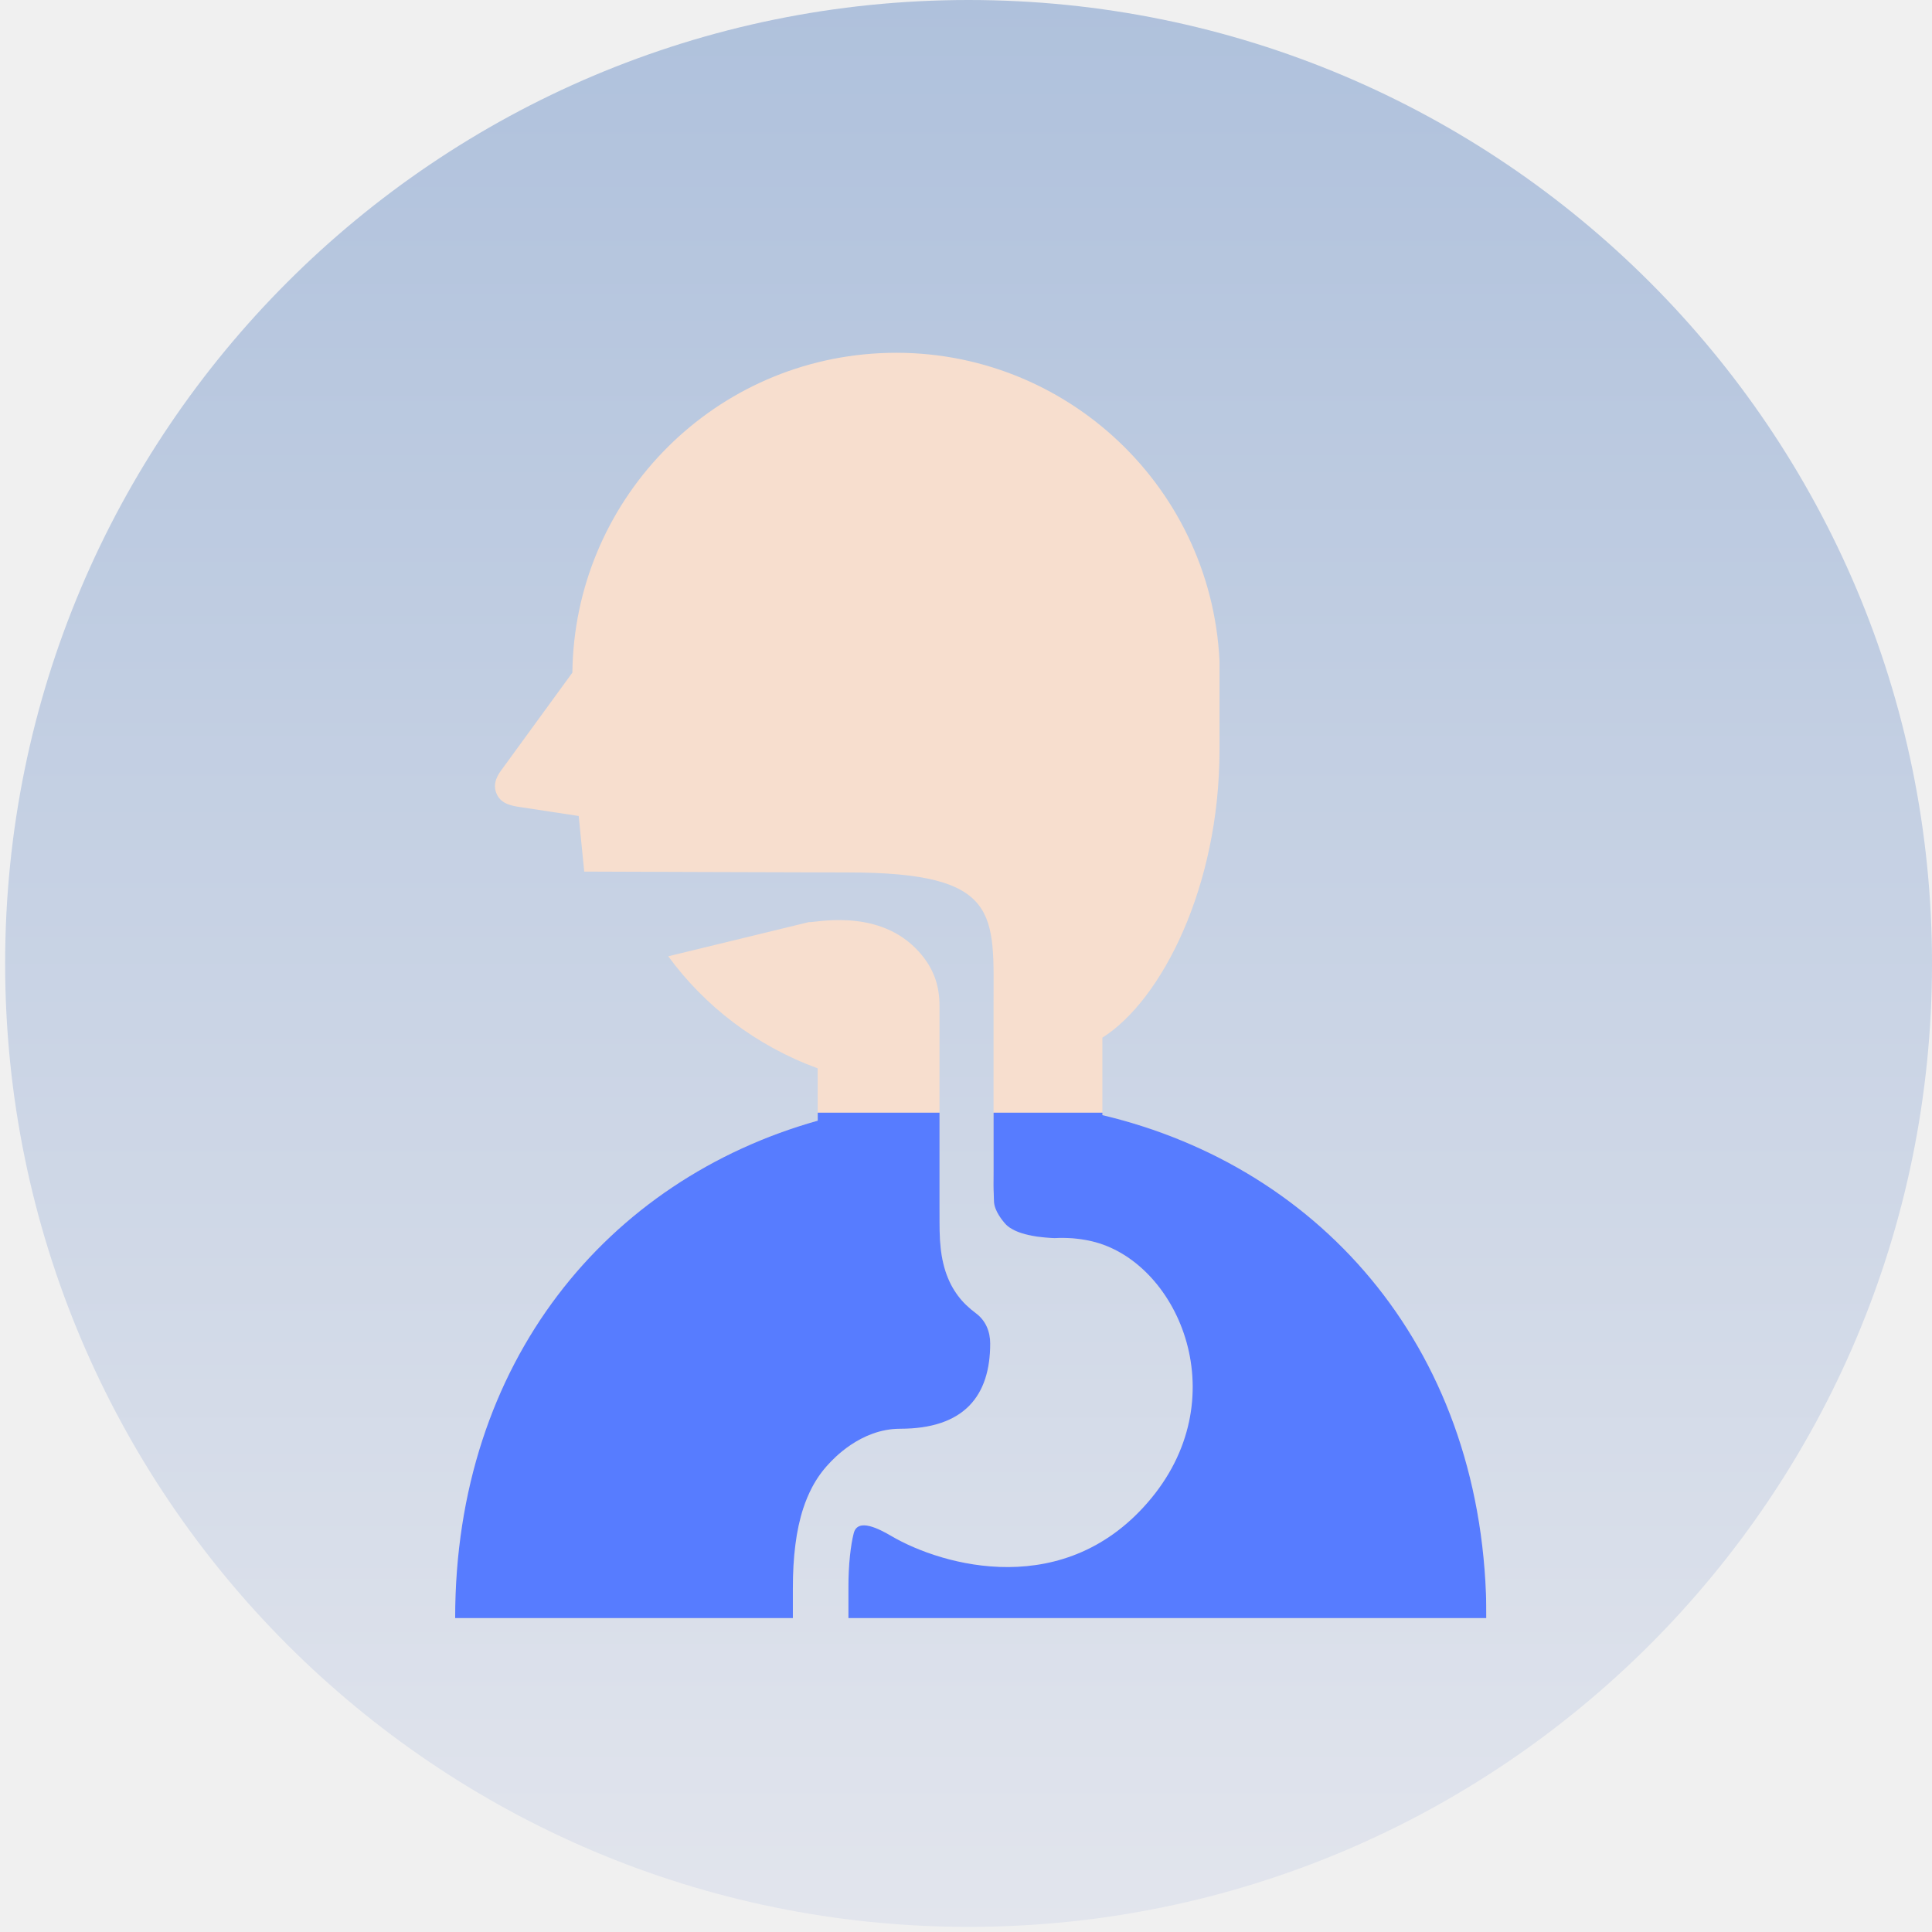
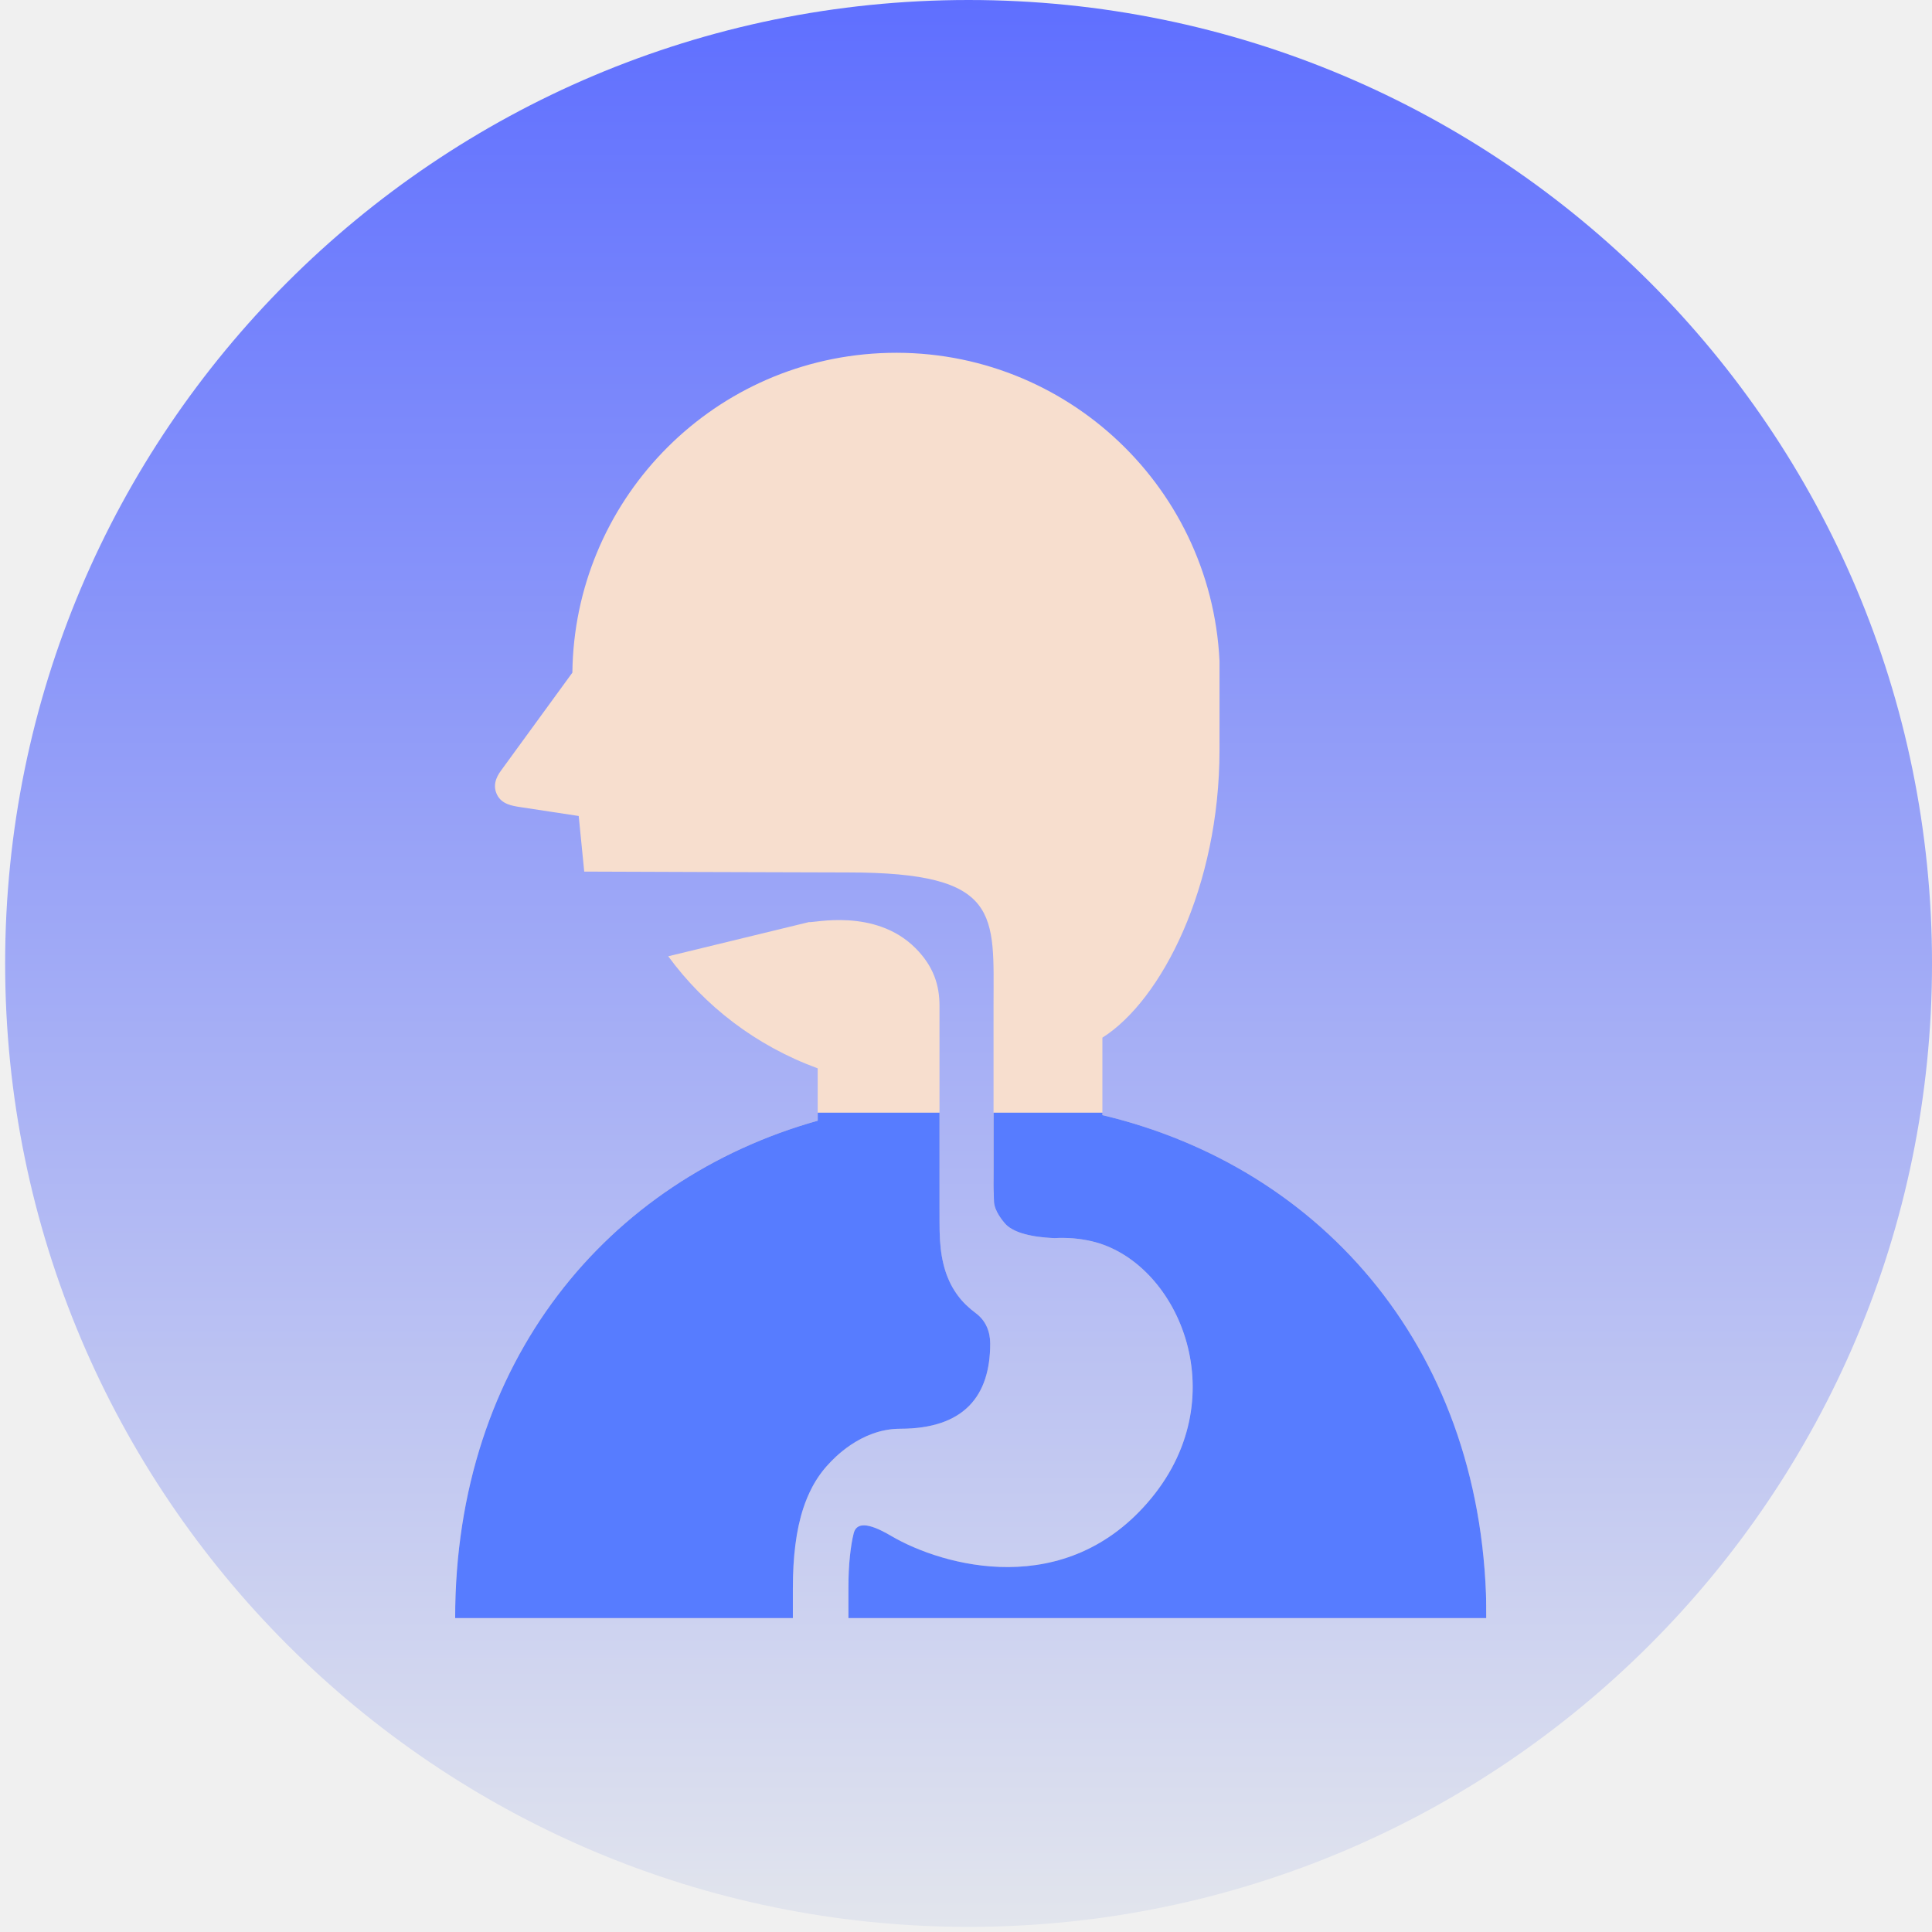
<svg xmlns="http://www.w3.org/2000/svg" width="126" height="126" viewBox="0 0 126 126" fill="none">
  <circle cx="63.168" cy="62.833" r="62.833" fill="url(#paint0_linear_4741_2378)" />
  <path d="M64.577 87.625C64.577 86.856 64.295 86.131 63.646 85.648C63.192 85.31 62.794 84.935 62.482 84.514C62.301 84.273 62.147 84.023 62.016 83.772C61.868 83.48 61.749 83.187 61.656 82.898C61.55 82.565 61.475 82.238 61.419 81.918C61.356 81.553 61.324 81.201 61.301 80.856C61.278 80.465 61.273 80.093 61.273 79.735C61.273 79.405 61.271 79.085 61.271 78.793V78.581V77.108V76.524C61.271 76.524 61.271 68.415 61.271 65.59C61.271 64.252 60.886 63.016 59.702 61.832C57.06 59.191 53.003 60.213 52.762 60.135L43.58 62.366C45.957 65.605 49.281 68.193 53.328 69.674V73.087C39.629 76.939 29.682 88.795 29.682 105.527H42.688H51.707V103.575C51.707 102.55 51.76 101.613 51.87 100.752C51.979 99.888 52.147 99.098 52.384 98.372C52.543 97.889 52.734 97.433 52.958 97.005C53.258 96.433 53.626 95.917 54.054 95.464C54.301 95.204 56.099 93.18 58.703 93.18C62.888 93.18 64.577 91.029 64.577 87.625Z" fill="#F7DECE" />
  <path d="M71.895 72.726V67.674C75.76 65.229 79.533 57.826 79.533 48.914V43.096C78.964 31.447 69.057 22.464 57.407 23.033C46.194 23.582 37.453 32.787 37.329 43.867L32.691 50.233C32.313 50.734 32.132 51.283 32.431 51.86C32.741 52.447 33.393 52.555 33.922 52.636L37.742 53.217L38.102 56.843C38.102 56.843 52.91 56.899 55.3 56.899C65.358 56.899 64.796 59.639 64.796 65.59C64.796 68.415 64.796 76.013 64.796 76.013V76.358C64.796 76.685 64.791 77.002 64.791 77.302C64.791 77.67 64.821 78.015 64.821 78.322C64.821 78.972 65.433 79.664 65.526 79.777C65.579 79.84 65.642 79.901 65.718 79.966C65.803 80.037 65.909 80.107 66.045 80.18C66.199 80.266 66.393 80.349 66.634 80.427C66.912 80.515 67.256 80.593 67.669 80.654C67.992 80.697 68.359 80.732 68.775 80.747C69.523 80.707 70.341 80.754 71.18 80.948C76.73 82.222 80.648 90.936 75.093 97.697C69.535 104.459 61.437 102.114 58.138 100.18C57.34 99.714 55.937 98.969 55.675 99.994C55.567 100.417 55.491 100.905 55.431 101.454C55.365 102.082 55.327 102.787 55.33 103.575V105.526H81.464H96.939C96.939 88.231 86.309 76.146 71.895 72.726Z" fill="#F7DECE" />
  <mask id="mask0_4741_2378" style="mask-type:alpha" maskUnits="userSpaceOnUse" x="29" y="23" width="68" height="83">
    <path d="M64.579 87.625C64.579 86.856 64.297 86.131 63.648 85.648C63.194 85.31 62.797 84.935 62.484 84.514C62.303 84.273 62.149 84.023 62.018 83.772C61.87 83.48 61.751 83.187 61.658 82.898C61.552 82.565 61.477 82.238 61.421 81.918C61.358 81.553 61.326 81.201 61.303 80.856C61.28 80.465 61.275 80.093 61.275 79.735C61.275 79.405 61.273 79.085 61.273 78.793V78.581V77.108V76.524C61.273 76.524 61.273 68.415 61.273 65.59C61.273 64.252 60.887 63.016 59.704 61.832C57.062 59.191 53.005 60.213 52.764 60.135L43.582 62.366C45.959 65.605 49.283 68.193 53.33 69.674V73.087C39.631 76.939 29.684 88.795 29.684 105.527H42.69H51.709V103.575C51.709 102.55 51.761 101.613 51.872 100.752C51.981 99.888 52.149 99.098 52.386 98.372C52.545 97.889 52.736 97.433 52.96 97.005C53.26 96.433 53.628 95.917 54.056 95.464C54.303 95.204 56.101 93.18 58.705 93.18C62.89 93.18 64.579 91.029 64.579 87.625Z" fill="white" />
    <path d="M71.897 72.726V67.674C75.762 65.229 79.535 57.826 79.535 48.914V43.096C78.966 31.447 69.059 22.464 57.41 23.033C46.196 23.582 37.455 32.787 37.331 43.867L32.693 50.233C32.315 50.734 32.134 51.283 32.433 51.86C32.743 52.447 33.395 52.555 33.924 52.636L37.744 53.217L38.104 56.843C38.104 56.843 52.912 56.899 55.302 56.899C65.359 56.899 64.798 59.639 64.798 65.59C64.798 68.415 64.798 76.013 64.798 76.013V76.358C64.798 76.685 64.793 77.002 64.793 77.302C64.793 77.67 64.823 78.015 64.823 78.322C64.823 78.972 65.435 79.664 65.528 79.777C65.581 79.84 65.644 79.901 65.72 79.966C65.805 80.037 65.911 80.107 66.047 80.18C66.201 80.266 66.395 80.349 66.636 80.427C66.913 80.515 67.258 80.593 67.671 80.654C67.994 80.697 68.361 80.732 68.777 80.747C69.525 80.707 70.343 80.754 71.182 80.948C76.732 82.222 80.65 90.936 75.095 97.697C69.537 104.459 61.439 102.114 58.14 100.18C57.342 99.714 55.939 98.969 55.677 99.994C55.569 100.417 55.493 100.905 55.433 101.454C55.367 102.082 55.329 102.787 55.332 103.575V105.526H81.466H96.941C96.941 88.231 86.311 76.146 71.897 72.726Z" fill="#F7DECE" />
  </mask>
  <g mask="url(#mask0_4741_2378)">
    <rect x="29.684" y="72.566" width="67.257" height="33.629" fill="#577CFF" />
  </g>
  <defs>
    <linearGradient id="paint0_linear_4741_2378" x1="63.168" y1="0" x2="63.168" y2="125.665" gradientUnits="userSpaceOnUse">
-       <stop stop-color="#AFC1DC" />
+       <stop stop-color="#5F6FFF" />
      <stop offset="1" stop-color="#E2E5ED" />
    </linearGradient>
  </defs>
</svg>
